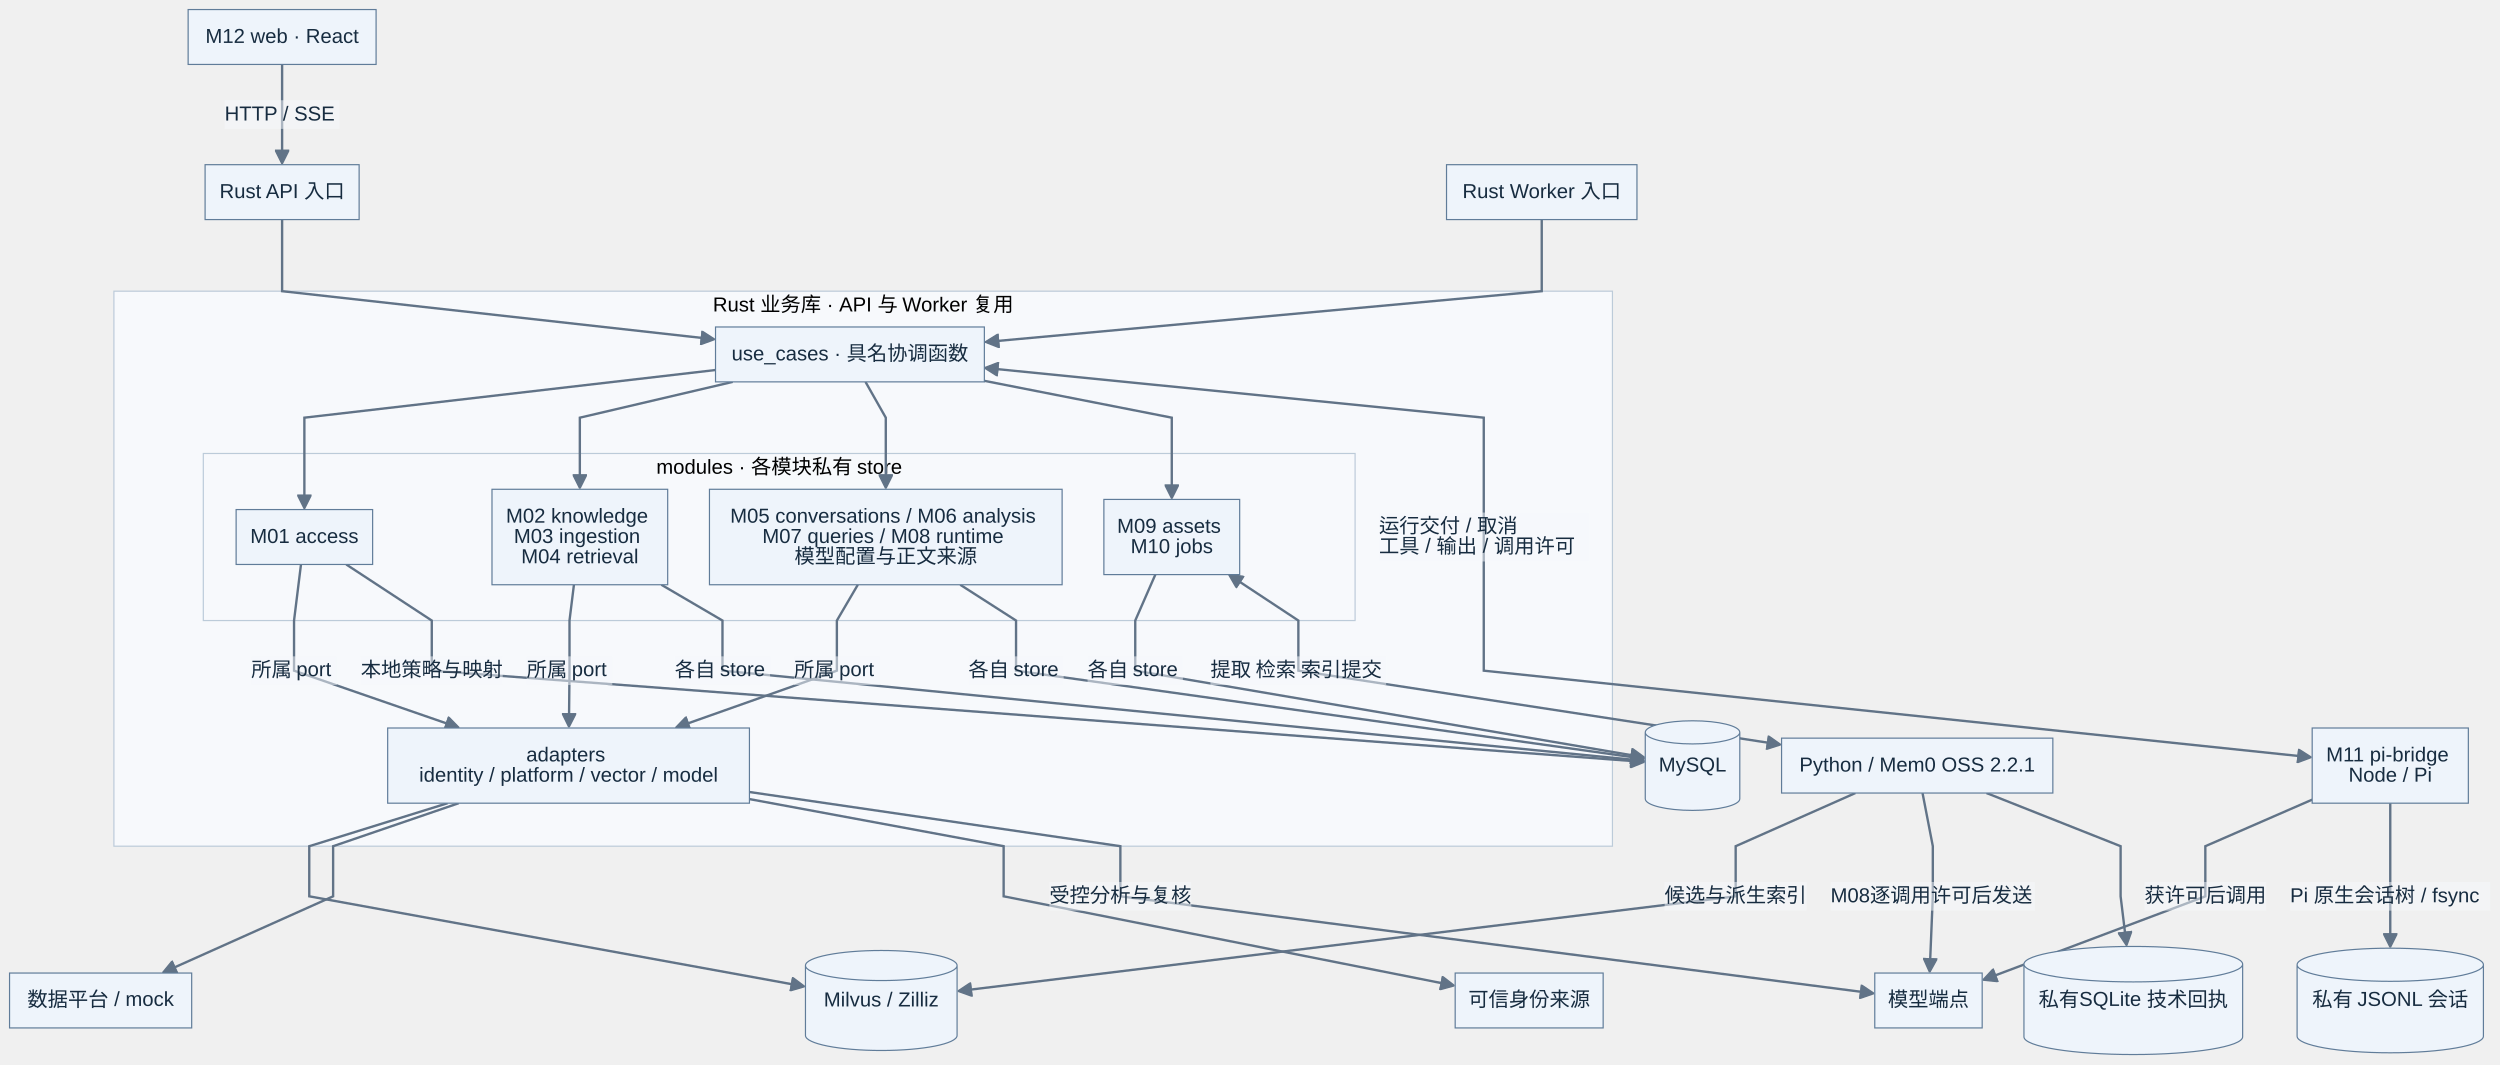
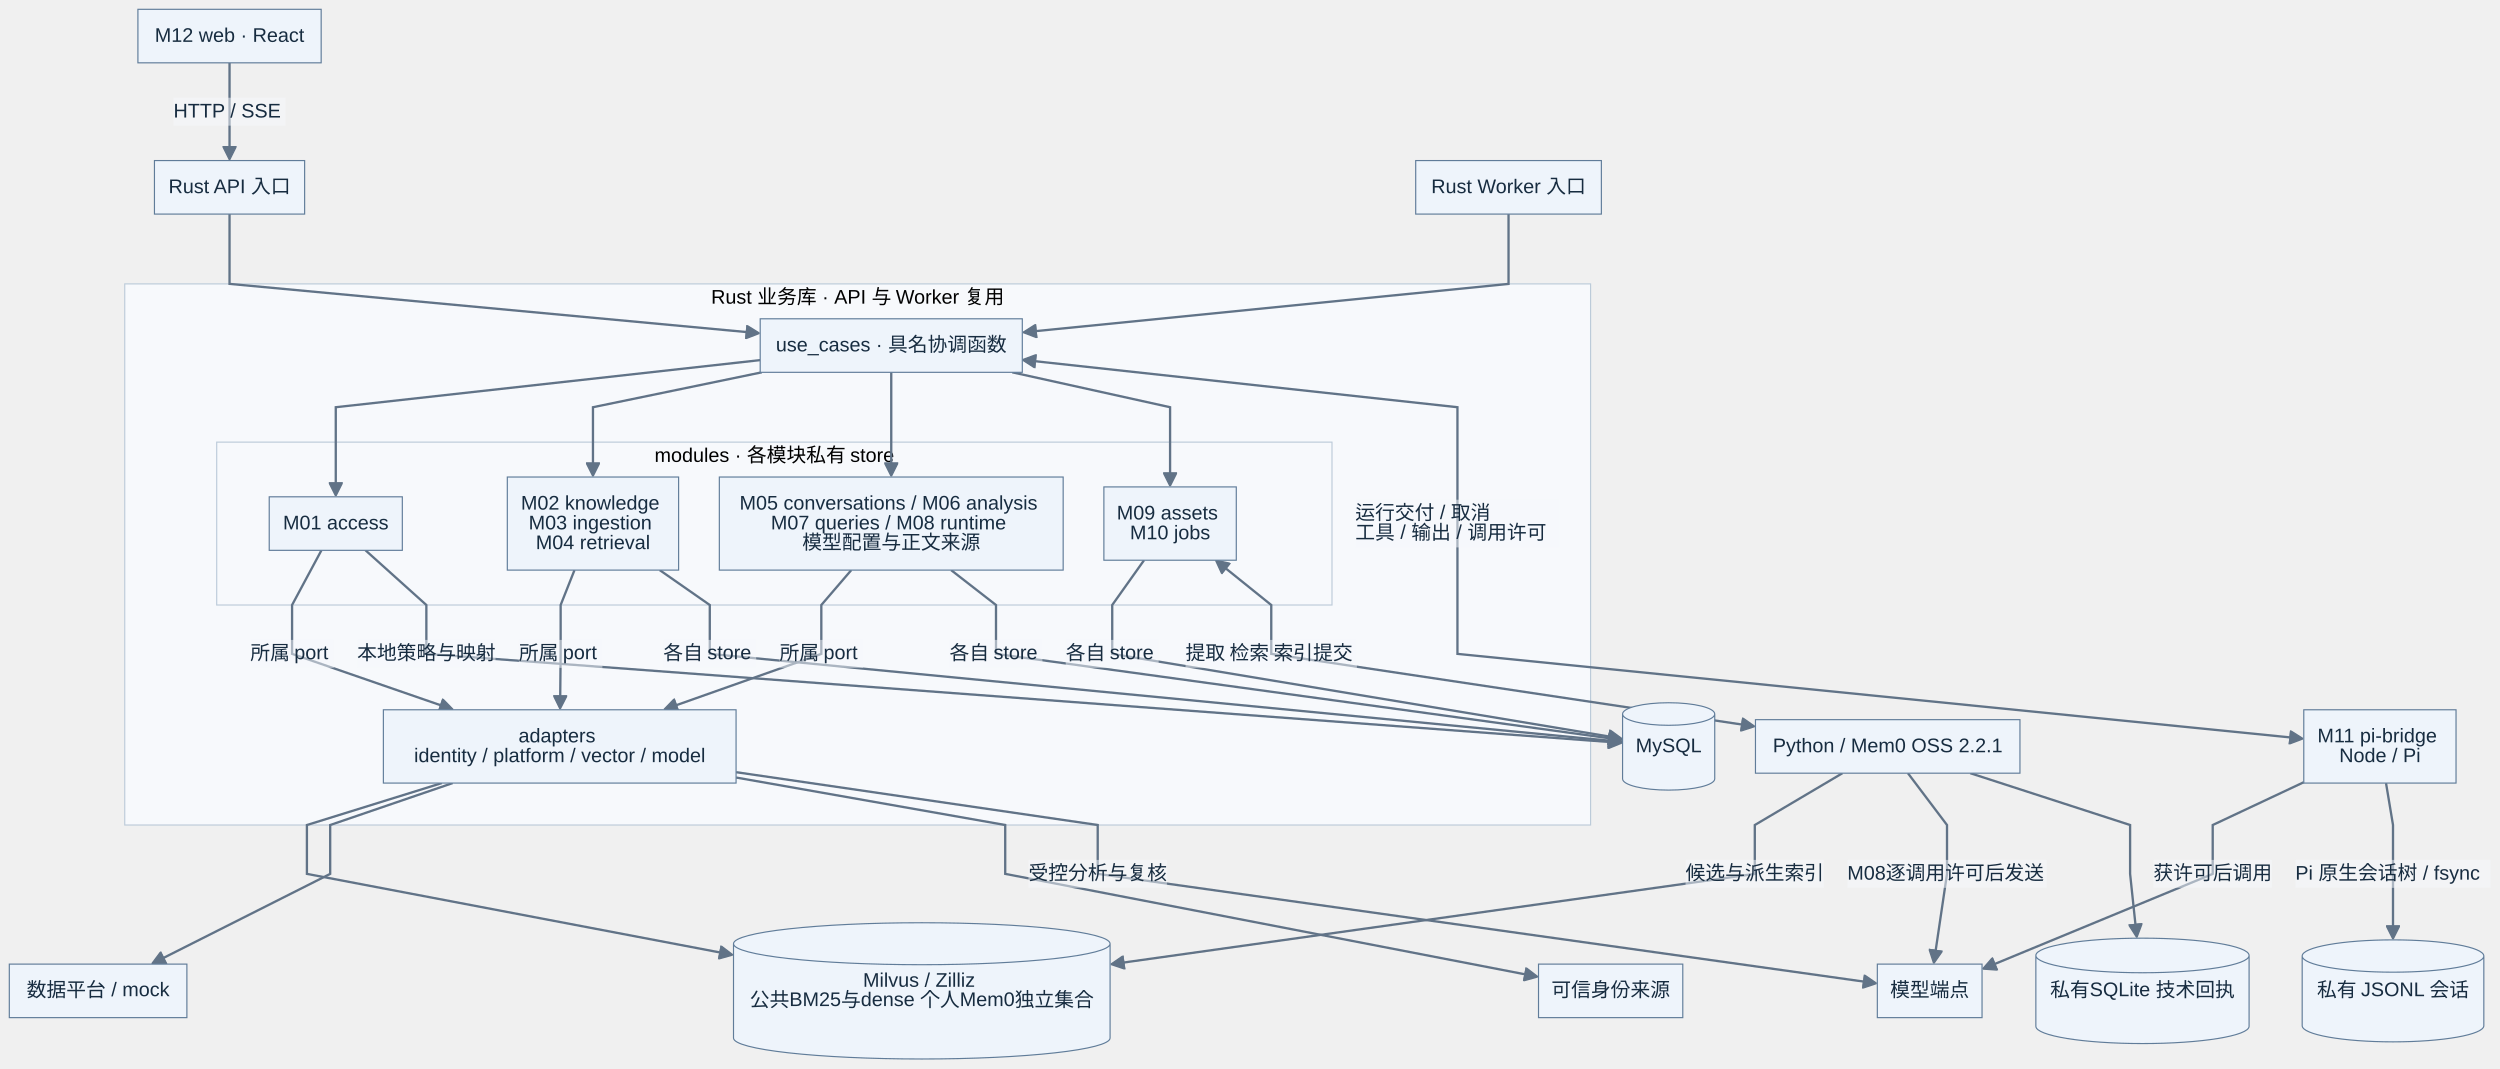
- <svg xmlns="http://www.w3.org/2000/svg" aria-roledescription="flowchart-v2" role="graphics-document document" viewBox="-8 -8 2094.93 891.675" height="891.675" width="2094.93" id="diagramV01">
+ <svg xmlns="http://www.w3.org/2000/svg" aria-roledescription="flowchart-v2" role="graphics-document document" viewBox="-8 -8 2148.719 918.191" height="918.191" width="2148.719" id="diagramV01">
  <style>#diagramV01{font-family:PingFang SC,Microsoft YaHei,Arial,sans-serif;font-size:17px;fill:#172c40;}#diagramV01 .error-icon{fill:#ffffff;}#diagramV01 .error-text{fill:#000000;stroke:#000000;}#diagramV01 .edge-thickness-normal{stroke-width:2px;}#diagramV01 .edge-thickness-thick{stroke-width:3.5px;}#diagramV01 .edge-pattern-solid{stroke-dasharray:0;}#diagramV01 .edge-pattern-dashed{stroke-dasharray:3;}#diagramV01 .edge-pattern-dotted{stroke-dasharray:2;}#diagramV01 .marker{fill:#617387;stroke:#617387;}#diagramV01 .marker.cross{stroke:#617387;}#diagramV01 svg{font-family:PingFang SC,Microsoft YaHei,Arial,sans-serif;font-size:17px;}#diagramV01 .label{font-family:PingFang SC,Microsoft YaHei,Arial,sans-serif;color:#172c40;}#diagramV01 .cluster-label text{fill:#000000;}#diagramV01 .cluster-label span,#diagramV01 p{color:#000000;}#diagramV01 .label text,#diagramV01 span,#diagramV01 p{fill:#172c40;color:#172c40;}#diagramV01 .node rect,#diagramV01 .node circle,#diagramV01 .node ellipse,#diagramV01 .node polygon,#diagramV01 .node path{fill:#eef4fb;stroke:#607c99;stroke-width:1px;}#diagramV01 .flowchart-label text{text-anchor:middle;}#diagramV01 .node .katex path{fill:#000;stroke:#000;stroke-width:1px;}#diagramV01 .node .label{text-align:center;}#diagramV01 .node.clickable{cursor:pointer;}#diagramV01 .arrowheadPath{fill:#0b0b0b;}#diagramV01 .edgePath .path{stroke:#617387;stroke-width:2.0px;}#diagramV01 .flowchart-link{stroke:#617387;fill:none;}#diagramV01 .edgeLabel{background-color:#f5f8fb;text-align:center;}#diagramV01 .edgeLabel rect{opacity:0.5;background-color:#f5f8fb;fill:#f5f8fb;}#diagramV01 .labelBkg{background-color:rgba(245, 248, 251, 0.5);}#diagramV01 .cluster rect{fill:#f7f9fc;stroke:#bccbd9;stroke-width:1px;}#diagramV01 .cluster text{fill:#000000;}#diagramV01 .cluster span,#diagramV01 p{color:#000000;}#diagramV01 div.mermaidTooltip{position:absolute;text-align:center;max-width:200px;padding:2px;font-family:PingFang SC,Microsoft YaHei,Arial,sans-serif;font-size:12px;background:#ffffff;border:1px solid hsl(0, 0%, 90%);border-radius:2px;pointer-events:none;z-index:100;}#diagramV01 .flowchartTitleText{text-anchor:middle;font-size:18px;fill:#172c40;}#diagramV01 :root{--mermaid-font-family:PingFang SC,Microsoft YaHei,Arial,sans-serif;}</style>
  <g>
    <marker orient="auto" markerHeight="12" markerWidth="12" markerUnits="userSpaceOnUse" refY="5" refX="6" viewBox="0 0 10 10" class="marker flowchart" id="diagramV01_flowchart-pointEnd">
      <path style="stroke-width: 1; stroke-dasharray: 1, 0;" class="arrowMarkerPath" d="M 0 0 L 10 5 L 0 10 z" />
    </marker>
    <marker orient="auto" markerHeight="12" markerWidth="12" markerUnits="userSpaceOnUse" refY="5" refX="4.5" viewBox="0 0 10 10" class="marker flowchart" id="diagramV01_flowchart-pointStart">
      <path style="stroke-width: 1; stroke-dasharray: 1, 0;" class="arrowMarkerPath" d="M 0 5 L 10 10 L 10 0 z" />
    </marker>
    <marker orient="auto" markerHeight="11" markerWidth="11" markerUnits="userSpaceOnUse" refY="5" refX="11" viewBox="0 0 10 10" class="marker flowchart" id="diagramV01_flowchart-circleEnd">
      <circle style="stroke-width: 1; stroke-dasharray: 1, 0;" class="arrowMarkerPath" r="5" cy="5" cx="5" />
    </marker>
    <marker orient="auto" markerHeight="11" markerWidth="11" markerUnits="userSpaceOnUse" refY="5" refX="-1" viewBox="0 0 10 10" class="marker flowchart" id="diagramV01_flowchart-circleStart">
      <circle style="stroke-width: 1; stroke-dasharray: 1, 0;" class="arrowMarkerPath" r="5" cy="5" cx="5" />
    </marker>
    <marker orient="auto" markerHeight="11" markerWidth="11" markerUnits="userSpaceOnUse" refY="5.2" refX="12" viewBox="0 0 11 11" class="marker cross flowchart" id="diagramV01_flowchart-crossEnd">
      <path style="stroke-width: 2; stroke-dasharray: 1, 0;" class="arrowMarkerPath" d="M 1,1 l 9,9 M 10,1 l -9,9" />
    </marker>
    <marker orient="auto" markerHeight="11" markerWidth="11" markerUnits="userSpaceOnUse" refY="5.2" refX="-1" viewBox="0 0 11 11" class="marker cross flowchart" id="diagramV01_flowchart-crossStart">
      <path style="stroke-width: 2; stroke-dasharray: 1, 0;" class="arrowMarkerPath" d="M 1,1 l 9,9 M 10,1 l -9,9" />
    </marker>
    <g class="root">
      <g class="clusters">
        <g id="Rust" class="cluster default flowchart-label">
-           <rect height="465.087" width="1255.73" y="236" x="87.453" ry="0" rx="0" style="" />
-           <g transform="translate(715.3184, 236)" class="cluster-label">
+           <rect height="465.087" width="1259.863" y="236" x="99.215" ry="0" rx="0" style="" />
+           <g transform="translate(729.1465, 236)" class="cluster-label">
            <text style="">
              <tspan class="row" x="0" dy="1em" xml:space="preserve">Rust 业务库 · API 与 Worker 复用</tspan>
            </text>
          </g>
        </g>
        <g id="Modules" class="cluster default flowchart-label">
-           <rect height="140" width="965.164" y="372" x="162.363" ry="0" rx="0" style="" />
-           <g transform="translate(644.9453, 372)" class="cluster-label">
+           <rect height="140" width="958.57" y="372" x="178.258" ry="0" rx="0" style="" />
+           <g transform="translate(657.543, 372)" class="cluster-label">
            <text style="">
              <tspan class="row" x="0" dy="1em" xml:space="preserve">modules · 各模块私有 store</tspan>
            </text>
          </g>
        </g>
      </g>
      <g class="edgePaths">
-         <path marker-end="url(#diagramV01_flowchart-pointEnd)" style="fill:none;" class="edge-thickness-normal edge-pattern-solid flowchart-link LS-Web LE-API" id="L-Web-API-0" d="M228.398,46L228.398,88L228.398,124.7" />
-         <path marker-end="url(#diagramV01_flowchart-pointEnd)" style="fill:none;" class="edge-thickness-normal edge-pattern-solid flowchart-link LS-Worker LE-UC" id="L-Worker-UC-0" d="M1283.934,176L1283.934,206L1283.934,236L822.145,278.219" />
-         <path marker-end="url(#diagramV01_flowchart-pointEnd)" style="fill:none;" class="edge-thickness-normal edge-pattern-solid flowchart-link LS-API LE-UC" id="L-API-UC-0" d="M228.398,176L228.398,206L228.398,236L586.319,275.867" />
-         <path marker-end="url(#diagramV01_flowchart-pointEnd)" style="fill:none;" class="edge-thickness-normal edge-pattern-solid flowchart-link LS-UC LE-Access" id="L-UC-Access-0" d="M591.586,302.059L247.059,342L247.059,372L247.059,413.7" />
-         <path marker-end="url(#diagramV01_flowchart-pointEnd)" style="fill:none;" class="edge-thickness-normal edge-pattern-solid flowchart-link LS-UC LE-Knowledge" id="L-UC-Knowledge-0" d="M606.004,312L477.887,342L477.887,372L477.887,396.7" />
-         <path marker-end="url(#diagramV01_flowchart-pointEnd)" style="fill:none;" class="edge-thickness-normal edge-pattern-solid flowchart-link LS-UC LE-Flow" id="L-UC-Flow-0" d="M717.261,312L734.262,342L734.262,372L734.262,396.7" />
-         <path marker-end="url(#diagramV01_flowchart-pointEnd)" style="fill:none;" class="edge-thickness-normal edge-pattern-solid flowchart-link LS-UC LE-Assets" id="L-UC-Assets-0" d="M816.867,311.136L973.918,342L973.918,372L973.918,405.2" />
-         <path marker-end="url(#diagramV01_flowchart-pointEnd)" style="fill:none;" class="edge-thickness-normal edge-pattern-solid flowchart-link LS-Access LE-Adapters" id="L-Access-Adapters-0" d="M244.213,465L238.398,512L238.398,554L372.328,600.311" />
-         <path marker-end="url(#diagramV01_flowchart-pointEnd)" style="fill:none;" class="edge-thickness-normal edge-pattern-solid flowchart-link LS-Knowledge LE-Adapters" id="L-Knowledge-Adapters-0" d="M472.938,482L469.227,512L469.227,554L468.8,596.744" />
-         <path marker-end="url(#diagramV01_flowchart-pointEnd)" style="fill:none;" class="edge-thickness-normal edge-pattern-solid flowchart-link LS-Flow LE-Adapters" id="L-Flow-Adapters-0" d="M710.84,482L693.273,512L693.273,554L562.469,600.276" />
-         <path marker-end="url(#diagramV01_flowchart-pointEnd)" style="fill:none;" class="edge-thickness-normal edge-pattern-solid flowchart-link LS-Knowledge LE-DB" id="L-Knowledge-DB-0" d="M546.188,482L597.414,512L597.414,554L1365.409,629.151" />
-         <path marker-end="url(#diagramV01_flowchart-pointEnd)" style="fill:none;" class="edge-thickness-normal edge-pattern-solid flowchart-link LS-Flow LE-DB" id="L-Flow-DB-0" d="M796.634,482L843.414,512L843.414,554L1365.435,627.249" />
-         <path marker-end="url(#diagramV01_flowchart-pointEnd)" style="fill:none;" class="edge-thickness-normal edge-pattern-solid flowchart-link LS-Assets LE-DB" id="L-Assets-DB-0" d="M960.142,473.5L943.305,512L943.305,554L1365.459,625.907" />
-         <path marker-end="url(#diagramV01_flowchart-pointEnd)" style="fill:none;" class="edge-thickness-normal edge-pattern-solid flowchart-link LS-Access LE-DB" id="L-Access-DB-0" d="M282.135,465L353.813,512L353.813,554L1365.399,630.163" />
-         <path marker-end="url(#diagramV01_flowchart-pointEnd)" style="fill:none;" class="edge-thickness-normal edge-pattern-solid flowchart-link LS-Adapters LE-Vector" id="L-Adapters-Vector-0" d="M367.099,665.043L251.148,701.087L251.148,743.087L661.743,817.862" />
-         <path marker-end="url(#diagramV01_flowchart-pointEnd)" style="fill:none;" class="edge-thickness-normal edge-pattern-solid flowchart-link LS-Adapters LE-Platform" id="L-Adapters-Platform-0" d="M376.426,665.043L271.148,701.087L271.148,743.087L132.484,805.214" />
-         <path marker-end="url(#diagramV01_flowchart-pointEnd)" style="fill:none;" class="edge-thickness-normal edge-pattern-solid flowchart-link LS-Adapters LE-Identity" id="L-Adapters-Identity-0" d="M620.004,661.623L833.02,701.087L833.02,743.087L1206.196,817.06" />
-         <path marker-end="url(#diagramV01_flowchart-pointEnd)" style="fill:none;" class="edge-thickness-normal edge-pattern-solid flowchart-link LS-Adapters LE-Model" id="L-Adapters-Model-0" d="M620.004,655.683L930.832,701.087L930.832,743.087L1557.751,823.902" />
-         <path marker-end="url(#diagramV01_flowchart-pointEnd)" marker-start="url(#diagramV01_flowchart-pointStart)" style="fill:none;" class="edge-thickness-normal edge-pattern-solid flowchart-link LS-UC LE-Pi" id="L-UC-Pi-0" d="M822.141,300.766L1235.355,342L1235.355,372L1235.355,442L1235.355,512L1235.355,554L1924.268,626.14" />
-         <path marker-end="url(#diagramV01_flowchart-pointEnd)" marker-start="url(#diagramV01_flowchart-pointStart)" style="fill:none;" class="edge-thickness-normal edge-pattern-solid flowchart-link LS-Assets LE-Memory" id="L-Assets-Memory-0" d="M1026.075,476.419L1079.992,512L1079.992,554L1479.664,615.305" />
-         <path marker-end="url(#diagramV01_flowchart-pointEnd)" style="fill:none;" class="edge-thickness-normal edge-pattern-solid flowchart-link LS-Memory LE-Vector" id="L-Memory-Vector-0" d="M1546.764,656.543L1446.441,701.087L1446.441,743.087L799.265,821.994" />
-         <path marker-end="url(#diagramV01_flowchart-pointEnd)" style="fill:none;" class="edge-thickness-normal edge-pattern-solid flowchart-link LS-Memory LE-Model" id="L-Memory-Model-0" d="M1603.02,656.543L1611.645,701.087L1611.645,743.087L1609.187,802.085" />
-         <path marker-end="url(#diagramV01_flowchart-pointEnd)" style="fill:none;" class="edge-thickness-normal edge-pattern-solid flowchart-link LS-Memory LE-Receipts" id="L-Memory-Receipts-0" d="M1656.605,656.543L1769.008,701.087L1769.008,743.087L1773.483,779.852" />
-         <path marker-end="url(#diagramV01_flowchart-pointEnd)" style="fill:none;" class="edge-thickness-normal edge-pattern-solid flowchart-link LS-Pi LE-Model" id="L-Pi-Model-0" d="M1929.539,662.062L1840.008,701.087L1840.008,743.087L1657.968,811.582" />
-         <path marker-end="url(#diagramV01_flowchart-pointEnd)" style="fill:none;" class="edge-thickness-normal edge-pattern-solid flowchart-link LS-Pi LE-Journal" id="L-Pi-Journal-0" d="M1994.969,665.043L1994.969,701.087L1994.969,743.087L1994.969,781.255" />
+         <path marker-end="url(#diagramV01_flowchart-pointEnd)" style="fill:none;" class="edge-thickness-normal edge-pattern-solid flowchart-link LS-Web LE-API" id="L-Web-API-0" d="M189.285,46L189.285,88L189.285,124.7" />
+         <path marker-end="url(#diagramV01_flowchart-pointEnd)" style="fill:none;" class="edge-thickness-normal edge-pattern-solid flowchart-link LS-Worker LE-UC" id="L-Worker-UC-0" d="M1288.57,176L1288.57,206L1288.57,236L875.93,277.221" />
+         <path marker-end="url(#diagramV01_flowchart-pointEnd)" style="fill:none;" class="edge-thickness-normal edge-pattern-solid flowchart-link LS-API LE-UC" id="L-API-UC-0" d="M189.285,176L189.285,206L189.285,236L640.098,278.011" />
+         <path marker-end="url(#diagramV01_flowchart-pointEnd)" style="fill:none;" class="edge-thickness-normal edge-pattern-solid flowchart-link LS-UC LE-Access" id="L-UC-Access-0" d="M645.375,301.504L280.59,342L280.59,372L280.59,413.7" />
+         <path marker-end="url(#diagramV01_flowchart-pointEnd)" style="fill:none;" class="edge-thickness-normal edge-pattern-solid flowchart-link LS-UC LE-Knowledge" id="L-UC-Knowledge-0" d="M646.759,312L501.641,342L501.641,372L501.641,396.7" />
+         <path marker-end="url(#diagramV01_flowchart-pointEnd)" style="fill:none;" class="edge-thickness-normal edge-pattern-solid flowchart-link LS-UC LE-Flow" id="L-UC-Flow-0" d="M758.016,312L758.016,342L758.016,372L758.016,396.7" />
+         <path marker-end="url(#diagramV01_flowchart-pointEnd)" style="fill:none;" class="edge-thickness-normal edge-pattern-solid flowchart-link LS-UC LE-Assets" id="L-UC-Assets-0" d="M862.017,312L997.672,342L997.672,372L997.672,405.2" />
+         <path marker-end="url(#diagramV01_flowchart-pointEnd)" style="fill:none;" class="edge-thickness-normal edge-pattern-solid flowchart-link LS-Access LE-Adapters" id="L-Access-Adapters-0" d="M268.25,465L243.035,512L243.035,554L376.965,600.311" />
+         <path marker-end="url(#diagramV01_flowchart-pointEnd)" style="fill:none;" class="edge-thickness-normal edge-pattern-solid flowchart-link LS-Knowledge LE-Adapters" id="L-Knowledge-Adapters-0" d="M485.768,482L473.863,512L473.863,554L473.437,596.744" />
+         <path marker-end="url(#diagramV01_flowchart-pointEnd)" style="fill:none;" class="edge-thickness-normal edge-pattern-solid flowchart-link LS-Flow LE-Adapters" id="L-Flow-Adapters-0" d="M723.67,482L697.91,512L697.91,554L567.106,600.276" />
+         <path marker-end="url(#diagramV01_flowchart-pointEnd)" style="fill:none;" class="edge-thickness-normal edge-pattern-solid flowchart-link LS-Knowledge LE-DB" id="L-Knowledge-DB-0" d="M559.018,482L602.051,512L602.051,554L1381.303,629.211" />
+         <path marker-end="url(#diagramV01_flowchart-pointEnd)" style="fill:none;" class="edge-thickness-normal edge-pattern-solid flowchart-link LS-Flow LE-DB" id="L-Flow-DB-0" d="M809.464,482L848.051,512L848.051,554L1381.328,627.371" />
+         <path marker-end="url(#diagramV01_flowchart-pointEnd)" style="fill:none;" class="edge-thickness-normal edge-pattern-solid flowchart-link LS-Assets LE-DB" id="L-Assets-DB-0" d="M975.293,473.5L947.941,512L947.941,554L1381.35,626.086" />
+         <path marker-end="url(#diagramV01_flowchart-pointEnd)" style="fill:none;" class="edge-thickness-normal edge-pattern-solid flowchart-link LS-Access LE-DB" id="L-Access-DB-0" d="M306.172,465L358.449,512L358.449,554L1381.293,630.199" />
+         <path marker-end="url(#diagramV01_flowchart-pointEnd)" style="fill:none;" class="edge-thickness-normal edge-pattern-solid flowchart-link LS-Adapters LE-Vector" id="L-Adapters-Vector-0" d="M371.736,665.043L255.785,701.087L255.785,743.087L617.235,811.858" />
+         <path marker-end="url(#diagramV01_flowchart-pointEnd)" style="fill:none;" class="edge-thickness-normal edge-pattern-solid flowchart-link LS-Adapters LE-Platform" id="L-Adapters-Platform-0" d="M381.063,665.043L275.785,701.087L275.785,743.087L126.672,818.253" />
+         <path marker-end="url(#diagramV01_flowchart-pointEnd)" style="fill:none;" class="edge-thickness-normal edge-pattern-solid flowchart-link LS-Adapters LE-Identity" id="L-Adapters-Identity-0" d="M624.641,660.28L855.969,701.087L855.969,743.087L1309.132,830.653" />
+         <path marker-end="url(#diagramV01_flowchart-pointEnd)" style="fill:none;" class="edge-thickness-normal edge-pattern-solid flowchart-link LS-Adapters LE-Model" id="L-Adapters-Model-0" d="M624.641,655.683L935.469,701.087L935.469,743.087L1600.291,836.573" />
+         <path marker-end="url(#diagramV01_flowchart-pointEnd)" marker-start="url(#diagramV01_flowchart-pointStart)" style="fill:none;" class="edge-thickness-normal edge-pattern-solid flowchart-link LS-UC LE-Pi" id="L-UC-Pi-0" d="M875.925,301.842L1244.656,342L1244.656,372L1244.656,442L1244.656,512L1244.656,554L1966.797,626.45" />
+         <path marker-end="url(#diagramV01_flowchart-pointEnd)" marker-start="url(#diagramV01_flowchart-pointStart)" style="fill:none;" class="edge-thickness-normal edge-pattern-solid flowchart-link LS-Assets LE-Memory" id="L-Assets-Memory-0" d="M1040.931,476.823L1084.629,512L1084.629,554L1495.556,615.692" />
+         <path marker-end="url(#diagramV01_flowchart-pointEnd)" style="fill:none;" class="edge-thickness-normal edge-pattern-solid flowchart-link LS-Memory LE-Vector" id="L-Memory-Vector-0" d="M1575.563,656.543L1500.23,701.087L1500.23,743.087L951.346,820.174" />
+         <path marker-end="url(#diagramV01_flowchart-pointEnd)" style="fill:none;" class="edge-thickness-normal edge-pattern-solid flowchart-link LS-Memory LE-Model" id="L-Memory-Model-0" d="M1631.818,656.543L1665.434,701.087L1665.434,743.087L1654.723,815.396" />
+         <path marker-end="url(#diagramV01_flowchart-pointEnd)" style="fill:none;" class="edge-thickness-normal edge-pattern-solid flowchart-link LS-Memory LE-Receipts" id="L-Memory-Receipts-0" d="M1685.404,656.543L1822.797,701.087L1822.797,743.087L1828.083,793.094" />
+         <path marker-end="url(#diagramV01_flowchart-pointEnd)" style="fill:none;" class="edge-thickness-normal edge-pattern-solid flowchart-link LS-Pi LE-Model" id="L-Pi-Model-0" d="M1972.07,664.297L1893.797,701.087L1893.797,743.087L1700.437,823.013" />
+         <path marker-end="url(#diagramV01_flowchart-pointEnd)" style="fill:none;" class="edge-thickness-normal edge-pattern-solid flowchart-link LS-Pi LE-Journal" id="L-Pi-Journal-0" d="M2042.75,665.043L2048.758,701.087L2048.758,743.087L2048.758,794.513" />
      </g>
      <g class="edgeLabels">
-         <g transform="translate(228.3984, 88)" class="edgeLabel">
+         <g transform="translate(189.2852, 88)" class="edgeLabel">
          <g transform="translate(-48.17188, -12)" class="label">
            <rect height="24" width="96.297" ry="0" rx="0" />
            <text style="">
              <tspan class="row" x="0" dy="1em" xml:space="preserve">HTTP / SSE</tspan>
            </text>
          </g>
        </g>
        <g class="edgeLabel">
          <g transform="translate(0, 0)" class="label">
            <rect height="0" width="0" ry="0" rx="0" />
            <text style="">
              <tspan class="row" x="0" dy="1em" xml:space="preserve" />
            </text>
          </g>
        </g>
        <g class="edgeLabel">
          <g transform="translate(0, 0)" class="label">
            <rect height="0" width="0" ry="0" rx="0" />
            <text style="">
              <tspan class="row" x="0" dy="1em" xml:space="preserve" />
            </text>
          </g>
        </g>
        <g class="edgeLabel">
          <g transform="translate(0, 0)" class="label">
            <rect height="0" width="0" ry="0" rx="0" />
            <text style="">
              <tspan class="row" x="0" dy="1em" xml:space="preserve" />
            </text>
          </g>
        </g>
        <g class="edgeLabel">
          <g transform="translate(0, 0)" class="label">
            <rect height="0" width="0" ry="0" rx="0" />
            <text style="">
              <tspan class="row" x="0" dy="1em" xml:space="preserve" />
            </text>
          </g>
        </g>
        <g class="edgeLabel">
          <g transform="translate(0, 0)" class="label">
            <rect height="0" width="0" ry="0" rx="0" />
            <text style="">
              <tspan class="row" x="0" dy="1em" xml:space="preserve" />
            </text>
          </g>
        </g>
        <g class="edgeLabel">
          <g transform="translate(0, 0)" class="label">
            <rect height="0" width="0" ry="0" rx="0" />
            <text style="">
              <tspan class="row" x="0" dy="1em" xml:space="preserve" />
            </text>
          </g>
        </g>
-         <g transform="translate(238.3984, 554)" class="edgeLabel">
+         <g transform="translate(243.0352, 554)" class="edgeLabel">
          <g transform="translate(-35.91406, -12)" class="label">
            <rect height="24" width="71.797" ry="0" rx="0" />
            <text style="">
              <tspan class="row" x="0" dy="1em" xml:space="preserve">所属 port</tspan>
            </text>
          </g>
        </g>
-         <g transform="translate(469.2266, 554)" class="edgeLabel">
+         <g transform="translate(473.8633, 554)" class="edgeLabel">
          <g transform="translate(-35.91406, -12)" class="label">
            <rect height="24" width="71.797" ry="0" rx="0" />
            <text style="">
              <tspan class="row" x="0" dy="1em" xml:space="preserve">所属 port</tspan>
            </text>
          </g>
        </g>
-         <g transform="translate(693.2734, 554)" class="edgeLabel">
+         <g transform="translate(697.9102, 554)" class="edgeLabel">
          <g transform="translate(-35.91406, -12)" class="label">
            <rect height="24" width="71.797" ry="0" rx="0" />
            <text style="">
              <tspan class="row" x="0" dy="1em" xml:space="preserve">所属 port</tspan>
            </text>
          </g>
        </g>
-         <g transform="translate(597.4141, 554)" class="edgeLabel">
+         <g transform="translate(602.0508, 554)" class="edgeLabel">
          <g transform="translate(-39.94531, -12)" class="label">
            <rect height="24" width="79.844" ry="0" rx="0" />
            <text style="">
              <tspan class="row" x="0" dy="1em" xml:space="preserve">各自 store</tspan>
            </text>
          </g>
        </g>
-         <g transform="translate(843.4141, 554)" class="edgeLabel">
+         <g transform="translate(848.0508, 554)" class="edgeLabel">
          <g transform="translate(-39.94531, -12)" class="label">
            <rect height="24" width="79.844" ry="0" rx="0" />
            <text style="">
              <tspan class="row" x="0" dy="1em" xml:space="preserve">各自 store</tspan>
            </text>
          </g>
        </g>
-         <g transform="translate(943.3047, 554)" class="edgeLabel">
+         <g transform="translate(947.9414, 554)" class="edgeLabel">
          <g transform="translate(-39.94531, -12)" class="label">
            <rect height="24" width="79.844" ry="0" rx="0" />
            <text style="">
              <tspan class="row" x="0" dy="1em" xml:space="preserve">各自 store</tspan>
            </text>
          </g>
        </g>
-         <g transform="translate(353.8125, 554)" class="edgeLabel">
+         <g transform="translate(358.4492, 554)" class="edgeLabel">
          <g transform="translate(-59.5, -12)" class="label">
            <rect height="24" width="118.938" ry="0" rx="0" />
            <text style="">
              <tspan class="row" x="0" dy="1em" xml:space="preserve">本地策略与映射</tspan>
            </text>
          </g>
        </g>
        <g class="edgeLabel">
          <g transform="translate(0, 0)" class="label">
            <rect height="0" width="0" ry="0" rx="0" />
            <text style="">
              <tspan class="row" x="0" dy="1em" xml:space="preserve" />
            </text>
          </g>
        </g>
        <g class="edgeLabel">
          <g transform="translate(0, 0)" class="label">
            <rect height="0" width="0" ry="0" rx="0" />
            <text style="">
              <tspan class="row" x="0" dy="1em" xml:space="preserve" />
            </text>
          </g>
        </g>
        <g class="edgeLabel">
          <g transform="translate(0, 0)" class="label">
            <rect height="0" width="0" ry="0" rx="0" />
            <text style="">
              <tspan class="row" x="0" dy="1em" xml:space="preserve" />
            </text>
          </g>
        </g>
-         <g transform="translate(930.832, 743.0866)" class="edgeLabel">
+         <g transform="translate(935.4688, 743.0866)" class="edgeLabel">
          <g transform="translate(-59.5, -12)" class="label">
            <rect height="24" width="118.938" ry="0" rx="0" />
            <text style="">
              <tspan class="row" x="0" dy="1em" xml:space="preserve">受控分析与复核</tspan>
            </text>
          </g>
        </g>
-         <g transform="translate(1235.355, 442)" class="edgeLabel">
+         <g transform="translate(1244.656, 442)" class="edgeLabel">
          <g transform="translate(-87.82812, -20.5)" class="label">
            <rect height="41" width="175.548" ry="0" rx="0" />
            <text style="">
              <tspan class="row" x="0" dy="1em" xml:space="preserve">运行交付 / 取消</tspan>
              <tspan class="row" x="0" dy="1em" xml:space="preserve">工具 / 输出 / 调用许可</tspan>
            </text>
          </g>
        </g>
-         <g transform="translate(1079.992, 554)" class="edgeLabel">
+         <g transform="translate(1084.629, 554)" class="edgeLabel">
          <g transform="translate(-73.66406, -12)" class="label">
            <rect height="24" width="147.251" ry="0" rx="0" />
            <text style="">
              <tspan class="row" x="0" dy="1em" xml:space="preserve">提取 检索 索引提交</tspan>
            </text>
          </g>
        </g>
-         <g transform="translate(1446.441, 743.0866)" class="edgeLabel">
+         <g transform="translate(1500.23, 743.0866)" class="edgeLabel">
          <g transform="translate(-59.5, -12)" class="label">
            <rect height="24" width="118.938" ry="0" rx="0" />
            <text style="">
              <tspan class="row" x="0" dy="1em" xml:space="preserve">候选与派生索引</tspan>
            </text>
          </g>
        </g>
-         <g transform="translate(1611.645, 743.0866)" class="edgeLabel">
+         <g transform="translate(1665.434, 743.0866)" class="edgeLabel">
          <g transform="translate(-85.70312, -12)" class="label">
            <rect height="24" width="171.298" ry="0" rx="0" />
            <text style="">
              <tspan class="row" x="0" dy="1em" xml:space="preserve">M08逐调用许可后发送</tspan>
            </text>
          </g>
        </g>
        <g class="edgeLabel">
          <g transform="translate(0, 0)" class="label">
            <rect height="0" width="0" ry="0" rx="0" />
            <text style="">
              <tspan class="row" x="0" dy="1em" xml:space="preserve" />
            </text>
          </g>
        </g>
-         <g transform="translate(1840.008, 743.0866)" class="edgeLabel">
+         <g transform="translate(1893.797, 743.0866)" class="edgeLabel">
          <g transform="translate(-51, -12)" class="label">
-             <rect height="24" width="101.954" ry="0" rx="0" />
+             <rect height="24" width="101.953" ry="0" rx="0" />
            <text style="">
              <tspan class="row" x="0" dy="1em" xml:space="preserve">获许可后调用</tspan>
            </text>
          </g>
        </g>
-         <g transform="translate(1994.969, 743.0866)" class="edgeLabel">
+         <g transform="translate(2048.758, 743.0866)" class="edgeLabel">
          <g transform="translate(-83.96094, -12)" class="label">
            <rect height="24" width="167.813" ry="0" rx="0" />
            <text style="">
              <tspan class="row" x="0" dy="1em" xml:space="preserve">Pi 原生会话树 / fsync</tspan>
            </text>
          </g>
        </g>
      </g>
      <g class="nodes">
-         <g transform="translate(704.2266, 289)" data-id="UC" data-node="true" id="flowchart-UC-3" class="node default default flowchart-label">
+         <g transform="translate(758.0156, 289)" data-id="UC" data-node="true" id="flowchart-UC-3" class="node default default flowchart-label">
          <rect height="46" width="225.281" y="-23" x="-112.641" ry="0" rx="0" style="" class="basic label-container" />
          <g transform="translate(0, -12)" style="" class="label">
            <rect />
            <text style="">
              <tspan class="row" x="0" dy="1em" xml:space="preserve">use_cases · 具名协调函数</tspan>
            </text>
          </g>
        </g>
-         <g transform="translate(468.4336, 633.5433)" data-id="Adapters" data-node="true" id="flowchart-Adapters-11" class="node default default flowchart-label">
+         <g transform="translate(473.0703, 633.5433)" data-id="Adapters" data-node="true" id="flowchart-Adapters-11" class="node default default flowchart-label">
          <rect height="63" width="303.141" y="-31.5" x="-151.57" ry="0" rx="0" style="" class="basic label-container" />
          <g transform="translate(0, -20.5)" style="" class="label">
            <rect />
            <text style="">
              <tspan class="row" x="0" dy="1em" xml:space="preserve">adapters</tspan>
              <tspan class="row" x="0" dy="1em" xml:space="preserve">identity / platform / vector / model</tspan>
            </text>
          </g>
        </g>
-         <g transform="translate(247.0586, 442)" data-id="Access" data-node="true" id="flowchart-Access-7" class="node default default flowchart-label">
+         <g transform="translate(280.5898, 442)" data-id="Access" data-node="true" id="flowchart-Access-7" class="node default default flowchart-label">
          <rect height="46" width="114.391" y="-23" x="-57.195" ry="0" rx="0" style="" class="basic label-container" />
          <g transform="translate(0, -12)" style="" class="label">
            <rect />
            <text style="">
              <tspan class="row" x="0" dy="1em" xml:space="preserve">M01 access</tspan>
            </text>
          </g>
        </g>
-         <g transform="translate(477.8867, 442)" data-id="Knowledge" data-node="true" id="flowchart-Knowledge-8" class="node default default flowchart-label">
+         <g transform="translate(501.6406, 442)" data-id="Knowledge" data-node="true" id="flowchart-Knowledge-8" class="node default default flowchart-label">
          <rect height="80" width="147.234" y="-40" x="-73.617" ry="0" rx="0" style="" class="basic label-container" />
          <g transform="translate(0, -29)" style="" class="label">
            <rect />
            <text style="">
              <tspan class="row" x="0" dy="1em" xml:space="preserve">M02 knowledge</tspan>
              <tspan class="row" x="0" dy="1em" xml:space="preserve">M03 ingestion</tspan>
              <tspan class="row" x="0" dy="1em" xml:space="preserve">M04 retrieval</tspan>
            </text>
          </g>
        </g>
-         <g transform="translate(734.2617, 442)" data-id="Flow" data-node="true" id="flowchart-Flow-9" class="node default default flowchart-label">
+         <g transform="translate(758.0156, 442)" data-id="Flow" data-node="true" id="flowchart-Flow-9" class="node default default flowchart-label">
          <rect height="80" width="295.516" y="-40" x="-147.758" ry="0" rx="0" style="" class="basic label-container" />
          <g transform="translate(0, -29)" style="" class="label">
            <rect />
            <text style="">
              <tspan class="row" x="0" dy="1em" xml:space="preserve">M05 conversations / M06 analysis</tspan>
              <tspan class="row" x="0" dy="1em" xml:space="preserve">M07 queries / M08 runtime</tspan>
              <tspan class="row" x="0" dy="1em" xml:space="preserve">模型配置与正文来源</tspan>
            </text>
          </g>
        </g>
-         <g transform="translate(973.918, 442)" data-id="Assets" data-node="true" id="flowchart-Assets-10" class="node default default flowchart-label">
+         <g transform="translate(997.6719, 442)" data-id="Assets" data-node="true" id="flowchart-Assets-10" class="node default default flowchart-label">
          <rect height="63" width="113.797" y="-31.5" x="-56.898" ry="0" rx="0" style="" class="basic label-container" />
          <g transform="translate(0, -20.5)" style="" class="label">
            <rect />
            <text style="">
              <tspan class="row" x="0" dy="1em" xml:space="preserve">M09 assets</tspan>
              <tspan class="row" x="0" dy="1em" xml:space="preserve">M10 jobs</tspan>
            </text>
          </g>
        </g>
-         <g transform="translate(228.3984, 23)" data-id="Web" data-node="true" id="flowchart-Web-0" class="node default default flowchart-label">
+         <g transform="translate(189.2852, 23)" data-id="Web" data-node="true" id="flowchart-Web-0" class="node default default flowchart-label">
          <rect height="46" width="157.5" y="-23" x="-78.75" ry="0" rx="0" style="" class="basic label-container" />
          <g transform="translate(0, -12)" style="" class="label">
            <rect />
            <text style="">
              <tspan class="row" x="0" dy="1em" xml:space="preserve">M12 web · React</tspan>
            </text>
          </g>
        </g>
-         <g transform="translate(228.3984, 153)" data-id="API" data-node="true" id="flowchart-API-1" class="node default default flowchart-label">
+         <g transform="translate(189.2852, 153)" data-id="API" data-node="true" id="flowchart-API-1" class="node default default flowchart-label">
          <rect height="46" width="129.078" y="-23" x="-64.539" ry="0" rx="0" style="" class="basic label-container" />
          <g transform="translate(0, -12)" style="" class="label">
            <rect />
            <text style="">
              <tspan class="row" x="0" dy="1em" xml:space="preserve">Rust API 入口</tspan>
            </text>
          </g>
        </g>
-         <g transform="translate(1283.934, 153)" data-id="Worker" data-node="true" id="flowchart-Worker-2" class="node default default flowchart-label">
+         <g transform="translate(1288.57, 153)" data-id="Worker" data-node="true" id="flowchart-Worker-2" class="node default default flowchart-label">
          <rect height="46" width="159.578" y="-23" x="-79.789" ry="0" rx="0" style="" class="basic label-container" />
          <g transform="translate(0, -12)" style="" class="label">
            <rect />
            <text style="">
              <tspan class="row" x="0" dy="1em" xml:space="preserve">Rust Worker 入口</tspan>
            </text>
          </g>
        </g>
-         <g transform="translate(1410.293, 633.5433)" data-id="DB" data-node="true" id="flowchart-DB-29" class="node default default flowchart-label">
+         <g transform="translate(1426.188, 633.5433)" data-id="DB" data-node="true" id="flowchart-DB-29" class="node default default flowchart-label">
          <path transform="translate(-39.60938,-37.54667)" d="M 0,9.698 a 39.609,9.698 0,0,0 79.219 0 a 39.609,9.698 0,0,0 -79.219 0 l 0,55.698 a 39.609,9.698 0,0,0 79.219 0 l 0,-55.698" style="" />
          <g transform="translate(0, -12)" style="" class="label">
            <rect />
            <text style="">
              <tspan class="row" x="0" dy="1em" xml:space="preserve">MySQL</tspan>
            </text>
          </g>
        </g>
-         <g transform="translate(730.4805, 830.3806)" data-id="Vector" data-node="true" id="flowchart-Vector-33" class="node default default flowchart-label">
-           <path transform="translate(-63.52344,-41.90227)" d="M 0,12.602 a 63.523,12.602 0,0,0 127.047 0 a 63.523,12.602 0,0,0 -127.047 0 l 0,58.602 a 63.523,12.602 0,0,0 127.047 0 l 0,-58.602" style="" />
-           <g transform="translate(0, -12)" style="" class="label">
+         <g transform="translate(784.2695, 843.6388)" data-id="Vector" data-node="true" id="flowchart-Vector-33" class="node default default flowchart-label">
+           <path transform="translate(-161.8281,-58.55213)" d="M 0,18.035 a 161.828,18.035 0,0,0 323.656 0 a 161.828,18.035 0,0,0 -323.656 0 l 0,81.035 a 161.828,18.035 0,0,0 323.656 0 l 0,-81.035" style="" />
+           <g transform="translate(0, -20.5)" style="" class="label">
            <rect />
            <text style="">
              <tspan class="row" x="0" dy="1em" xml:space="preserve">Milvus / Zilliz</tspan>
-             </text>
-           </g>
-         </g>
-         <g transform="translate(76.3125, 830.3806)" data-id="Platform" data-node="true" id="flowchart-Platform-35" class="node default default flowchart-label">
+               <tspan class="row" x="0" dy="1em" xml:space="preserve">公共BM25与dense 个人Mem0独立集合</tspan>
+             </text>
+           </g>
+         </g>
+         <g transform="translate(76.3125, 843.6388)" data-id="Platform" data-node="true" id="flowchart-Platform-35" class="node default default flowchart-label">
          <rect height="46" width="152.625" y="-23" x="-76.312" ry="0" rx="0" style="" class="basic label-container" />
          <g transform="translate(0, -12)" style="" class="label">
            <rect />
            <text style="">
              <tspan class="row" x="0" dy="1em" xml:space="preserve">数据平台 / mock</tspan>
            </text>
          </g>
        </g>
-         <g transform="translate(1273.395, 830.3806)" data-id="Identity" data-node="true" id="flowchart-Identity-37" class="node default default flowchart-label">
+         <g transform="translate(1376.336, 843.6388)" data-id="Identity" data-node="true" id="flowchart-Identity-37" class="node default default flowchart-label">
          <rect height="46" width="124" y="-23" x="-62" ry="0" rx="0" style="" class="basic label-container" />
          <g transform="translate(0, -12)" style="" class="label">
            <rect />
            <text style="">
              <tspan class="row" x="0" dy="1em" xml:space="preserve">可信身份来源</tspan>
            </text>
          </g>
        </g>
-         <g transform="translate(1608.008, 830.3806)" data-id="Model" data-node="true" id="flowchart-Model-39" class="node default default flowchart-label">
+         <g transform="translate(1650.539, 843.6388)" data-id="Model" data-node="true" id="flowchart-Model-39" class="node default default flowchart-label">
          <rect height="46" width="90" y="-23" x="-45" ry="0" rx="0" style="" class="basic label-container" />
          <g transform="translate(0, -12)" style="" class="label">
            <rect />
            <text style="">
              <tspan class="row" x="0" dy="1em" xml:space="preserve">模型端点</tspan>
            </text>
          </g>
        </g>
-         <g transform="translate(1994.969, 633.5433)" data-id="Pi" data-node="true" id="flowchart-Pi-41" class="node default default flowchart-label">
+         <g transform="translate(2037.5, 633.5433)" data-id="Pi" data-node="true" id="flowchart-Pi-41" class="node default default flowchart-label">
          <rect height="63" width="130.859" y="-31.5" x="-65.43" ry="0" rx="0" style="" class="basic label-container" />
          <g transform="translate(0, -20.5)" style="" class="label">
            <rect />
            <text style="">
              <tspan class="row" x="0" dy="1em" xml:space="preserve">M11 pi-bridge</tspan>
              <tspan class="row" x="0" dy="1em" xml:space="preserve">Node / Pi</tspan>
            </text>
          </g>
        </g>
-         <g transform="translate(1598.566, 633.5433)" data-id="Memory" data-node="true" id="flowchart-Memory-43" class="node default default flowchart-label">
+         <g transform="translate(1614.461, 633.5433)" data-id="Memory" data-node="true" id="flowchart-Memory-43" class="node default default flowchart-label">
          <rect height="46" width="227.328" y="-23" x="-113.664" ry="0" rx="0" style="" class="basic label-container" />
          <g transform="translate(0, -12)" style="" class="label">
            <rect />
            <text style="">
              <tspan class="row" x="0" dy="1em" xml:space="preserve">Python / Mem0 OSS 2.2.1</tspan>
            </text>
          </g>
        </g>
-         <g transform="translate(1779.641, 830.3806)" data-id="Receipts" data-node="true" id="flowchart-Receipts-49" class="node default default flowchart-label">
+         <g transform="translate(1833.43, 843.6388)" data-id="Receipts" data-node="true" id="flowchart-Receipts-49" class="node default default flowchart-label">
          <path transform="translate(-91.63281,-45.29396)" d="M 0,14.863 a 91.633,14.863 0,0,0 183.266 0 a 91.633,14.863 0,0,0 -183.266 0 l 0,60.863 a 91.633,14.863 0,0,0 183.266 0 l 0,-60.863" style="" />
          <g transform="translate(0, -12)" style="" class="label">
            <rect />
            <text style="">
              <tspan class="row" x="0" dy="1em" xml:space="preserve">私有SQLite 技术回执</tspan>
            </text>
          </g>
        </g>
-         <g transform="translate(1994.969, 830.3806)" data-id="Journal" data-node="true" id="flowchart-Journal-53" class="node default default flowchart-label">
+         <g transform="translate(2048.758, 843.6388)" data-id="Journal" data-node="true" id="flowchart-Journal-53" class="node default default flowchart-label">
          <path transform="translate(-78.0625,-43.82592)" d="M 0,13.884 a 78.062,13.884 0,0,0 156.125 0 a 78.062,13.884 0,0,0 -156.125 0 l 0,59.884 a 78.062,13.884 0,0,0 156.125 0 l 0,-59.884" style="" />
          <g transform="translate(0, -12)" style="" class="label">
            <rect />
            <text style="">
              <tspan class="row" x="0" dy="1em" xml:space="preserve">私有 JSONL 会话</tspan>
            </text>
          </g>
        </g>
      </g>
    </g>
  </g>
</svg>
